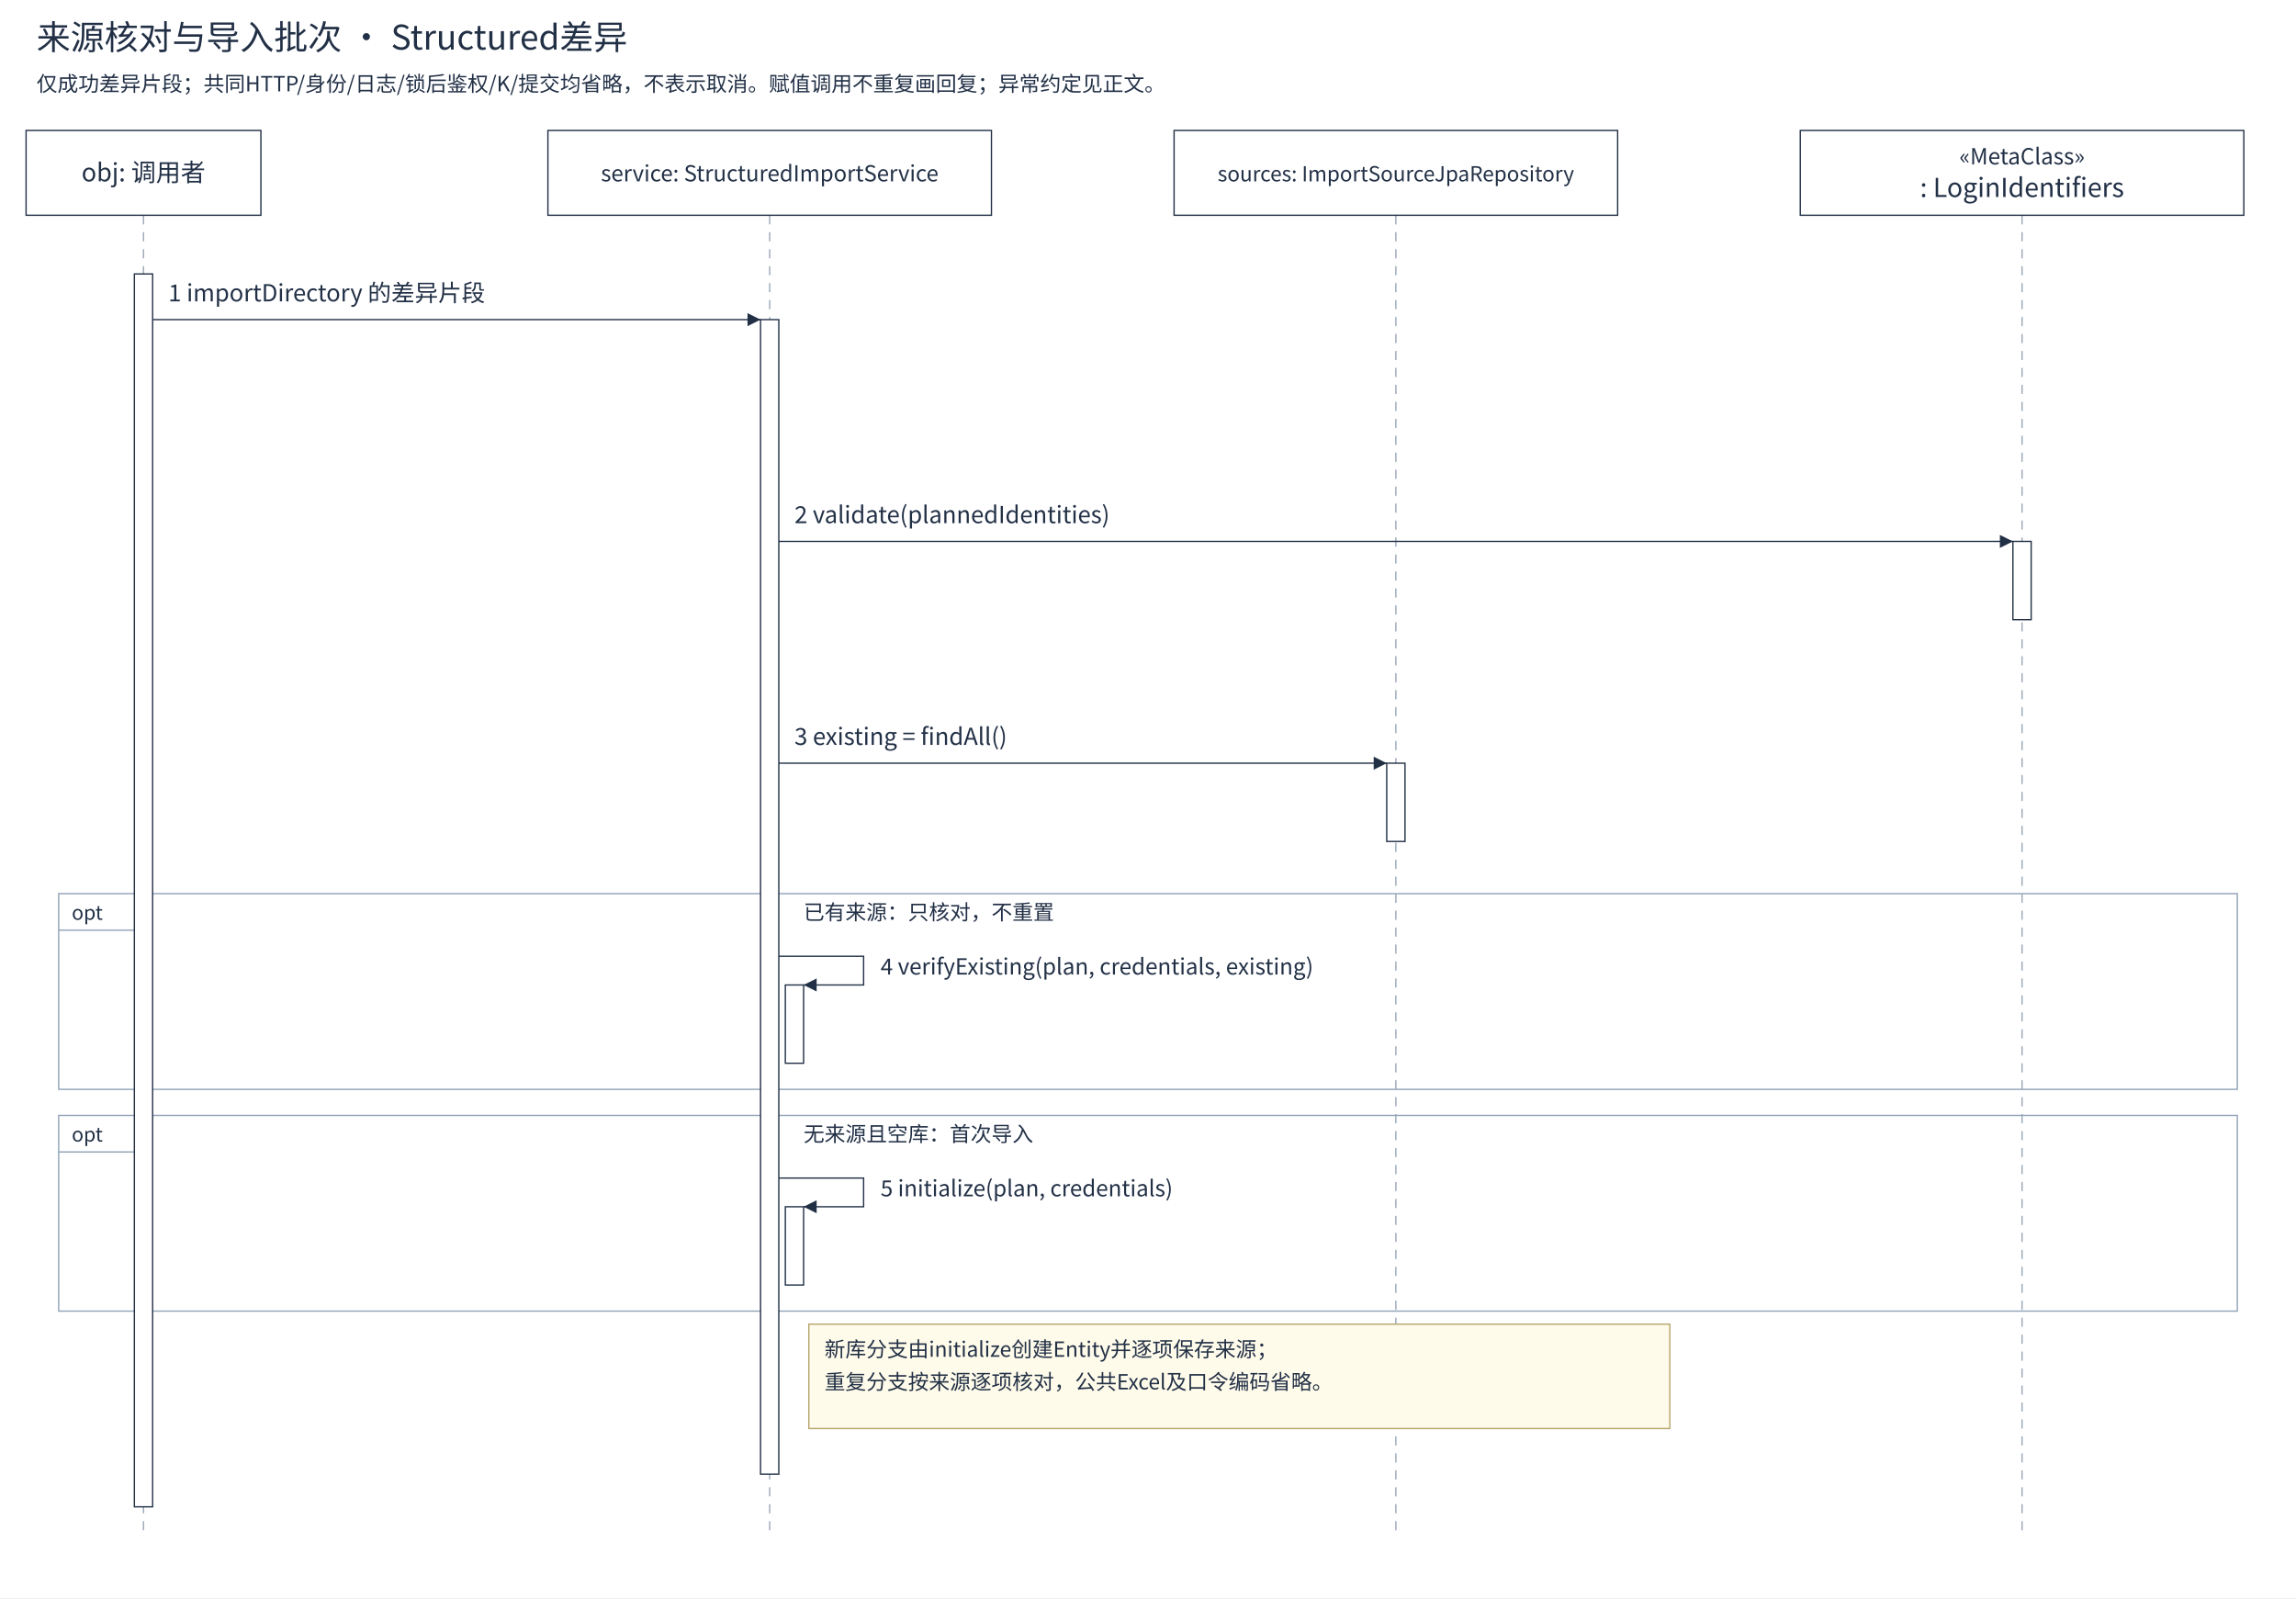
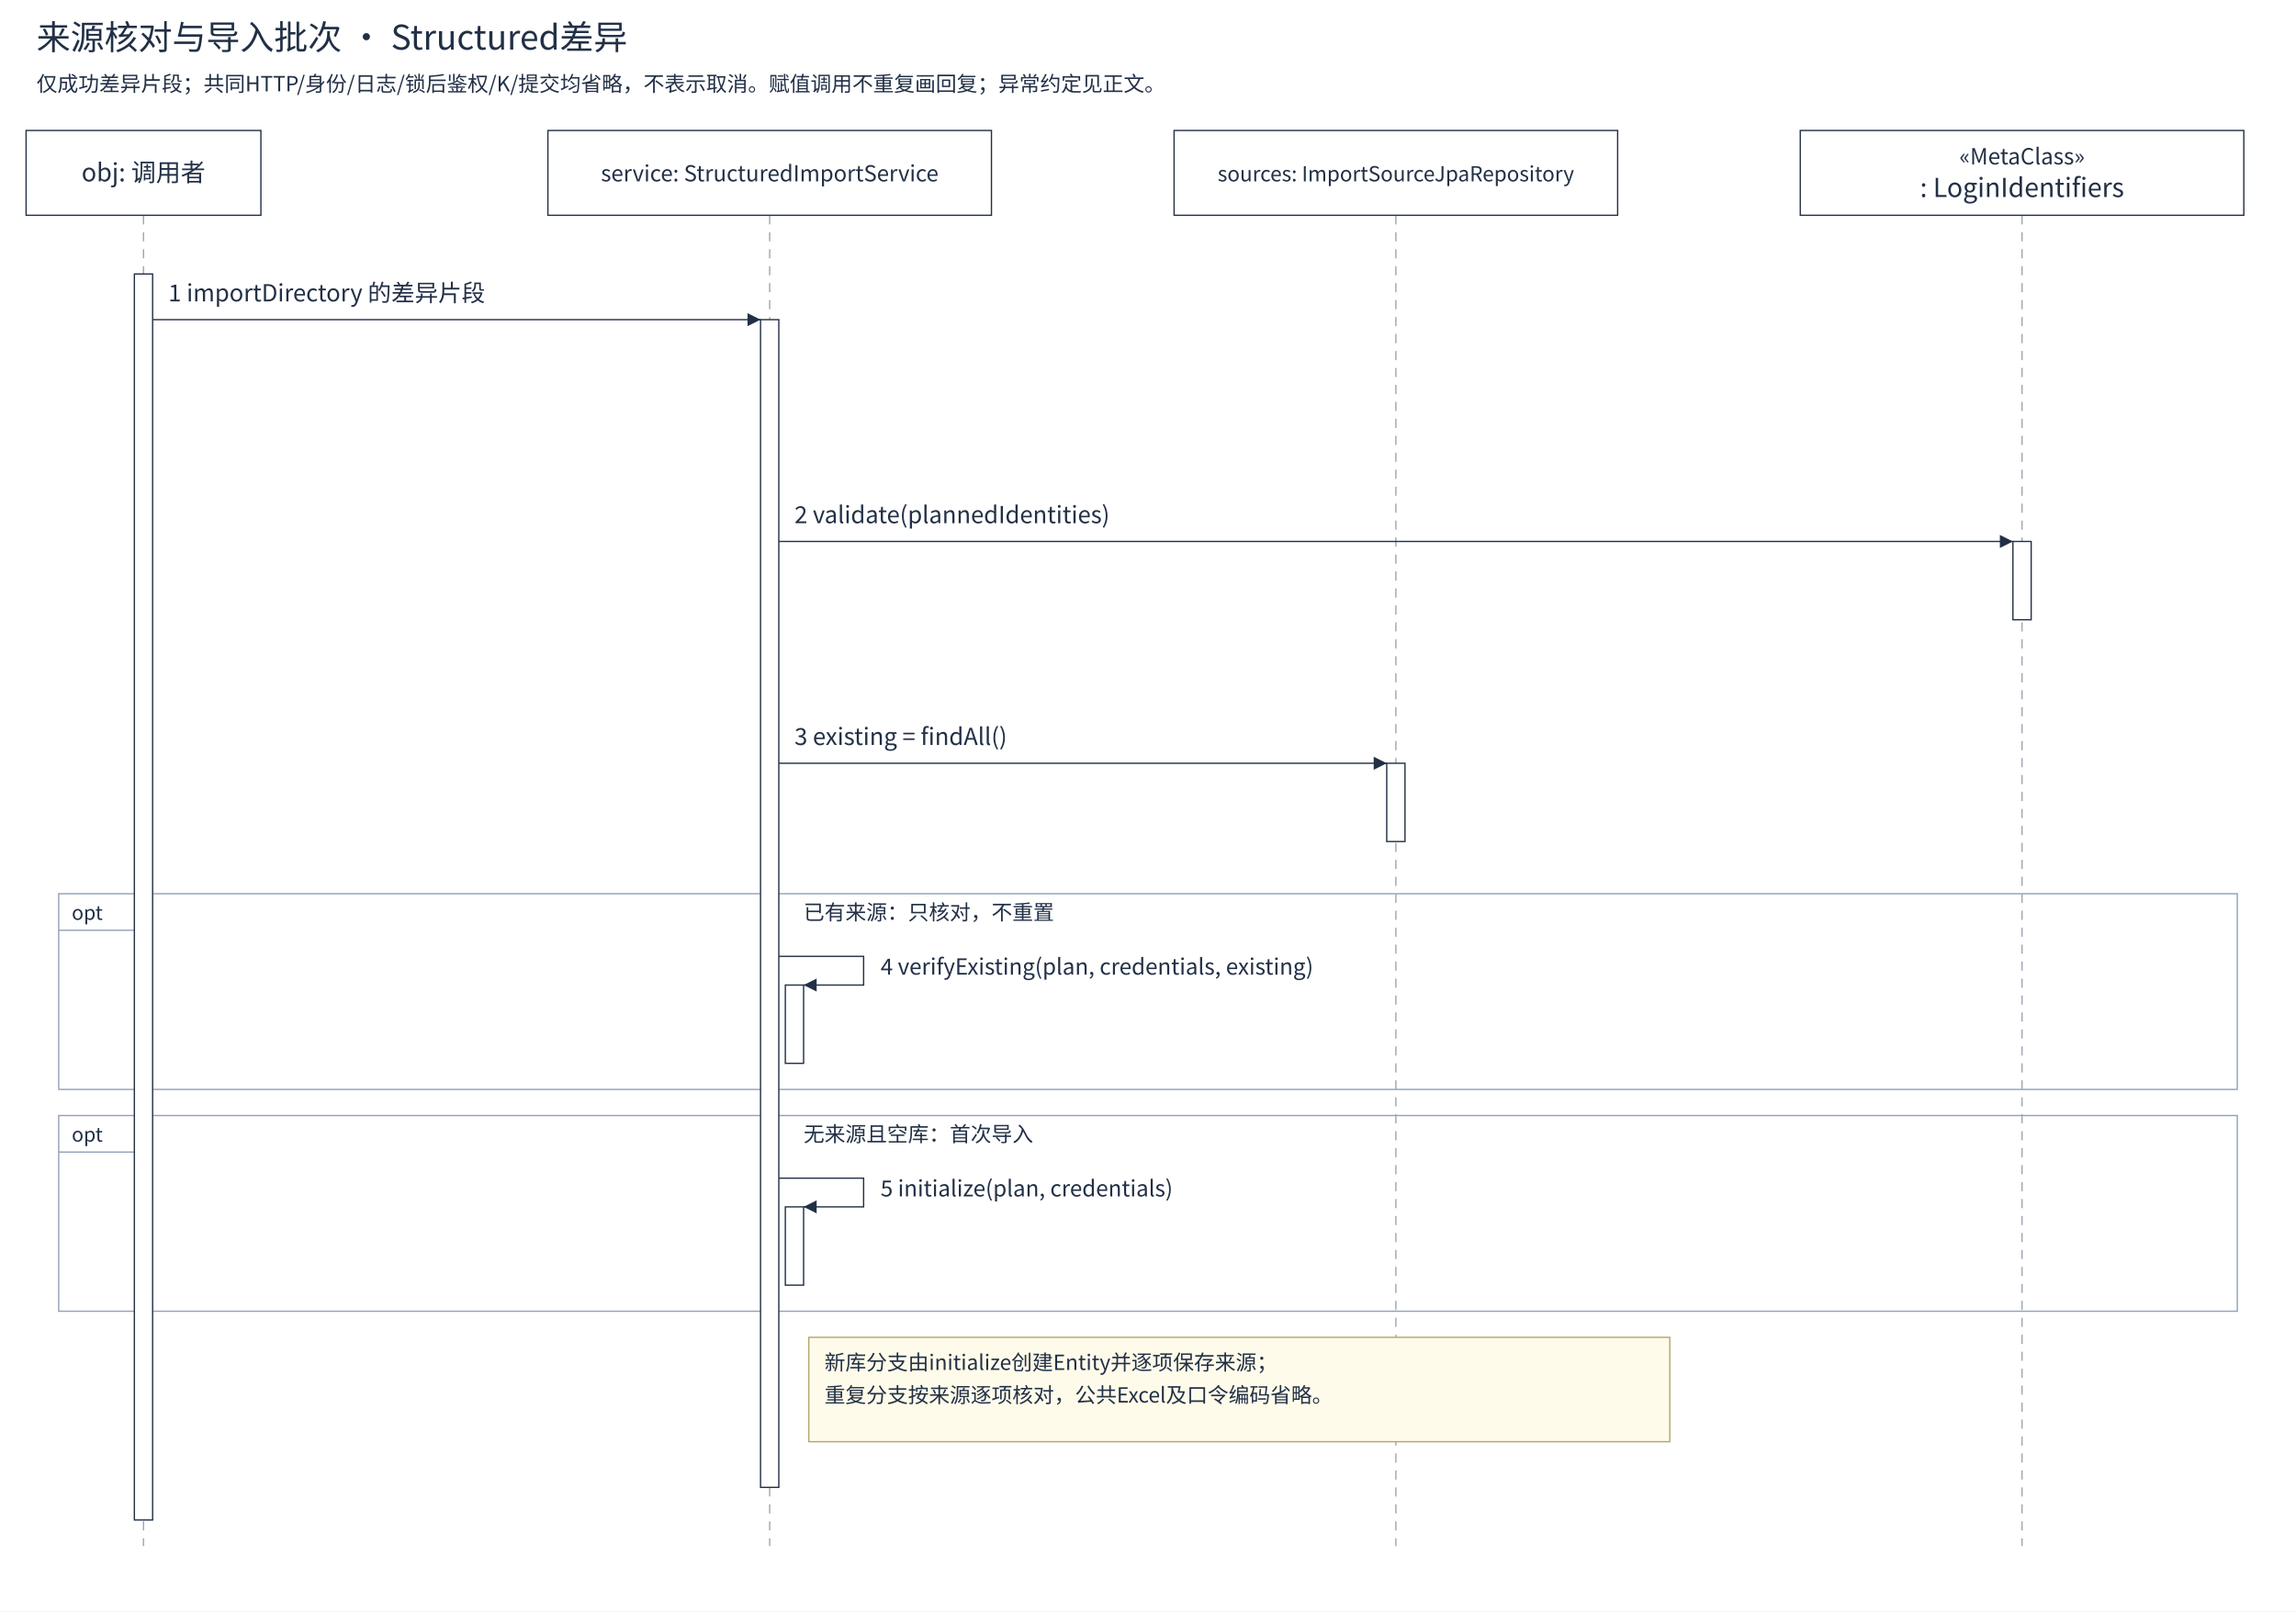
- <svg xmlns="http://www.w3.org/2000/svg" width="1760" height="1225" viewBox="0 0 1760 1225">
+ <svg xmlns="http://www.w3.org/2000/svg" width="1760" height="1235" viewBox="0 0 1760 1235">
  <defs>
    <marker id="open" markerWidth="12" markerHeight="12" refX="11" refY="6" orient="auto">
      <path d="M1,1 L11,6 L1,11" fill="none" stroke="#223046" stroke-width="1.5" />
    </marker>
    <marker id="triangle" markerWidth="14" markerHeight="14" refX="13" refY="7" orient="auto">
      <path d="M1,1 L13,7 L1,13 Z" fill="white" stroke="#245a93" stroke-width="1.4" />
    </marker>
    <marker id="filled" markerWidth="12" markerHeight="12" refX="11" refY="6" orient="auto">
      <path d="M1,1 L11,6 L1,11 Z" fill="#223046" />
    </marker>
  </defs>
  <rect width="100%" height="100%" fill="white" />
  <g font-family="Microsoft YaHei,Noto Sans CJK SC,Arial,sans-serif">
    <text x="28" y="38" font-size="26" text-anchor="start" fill="#223046">来源核对与导入批次 · Structured差异</text>
    <text x="28" y="70" font-size="16" text-anchor="start" fill="#223046">仅成功差异片段；共同HTTP/身份/日志/锁后鉴权/K/提交均省略，不表示取消。赋值调用不重复画回复；异常约定见正文。</text>
    <rect x="45" y="685" width="1670" height="150" fill="none" stroke="#91a2b7" />
    <path d="M45,713h60v-28" fill="none" stroke="#91a2b7" />
    <text x="55" y="705" font-size="15" text-anchor="start" fill="#223046">opt</text>
    <text x="616" y="705" font-size="16" text-anchor="start" fill="#223046">已有来源：只核对，不重置</text>
    <rect x="45" y="855" width="1670" height="150" fill="none" stroke="#91a2b7" />
    <path d="M45,883h60v-28" fill="none" stroke="#91a2b7" />
    <text x="55" y="875" font-size="15" text-anchor="start" fill="#223046">opt</text>
    <text x="616" y="875" font-size="16" text-anchor="start" fill="#223046">无来源且空库：首次导入</text>
-     <path d="M110,165V1175" stroke="#9aa7b7" stroke-dasharray="7 6" />
+     <path d="M110,165V1185" stroke="#9aa7b7" stroke-dasharray="7 6" />
    <rect x="20" y="100" width="180" height="65" fill="white" stroke="#223046" />
    <text x="110" y="139" font-size="19" text-anchor="middle" fill="#223046">obj: 调用者</text>
-     <path d="M590,165V1175" stroke="#9aa7b7" stroke-dasharray="7 6" />
+     <path d="M590,165V1185" stroke="#9aa7b7" stroke-dasharray="7 6" />
    <rect x="420" y="100" width="340" height="65" fill="white" stroke="#223046" />
    <text x="590" y="139" font-size="16.843" text-anchor="middle" fill="#223046">service: StructuredImportService</text>
-     <path d="M1070,165V1175" stroke="#9aa7b7" stroke-dasharray="7 6" />
+     <path d="M1070,165V1185" stroke="#9aa7b7" stroke-dasharray="7 6" />
    <rect x="900" y="100" width="340" height="65" fill="white" stroke="#223046" />
    <text x="1070" y="139" font-size="15.852" text-anchor="middle" fill="#223046">sources: ImportSourceJpaRepository</text>
-     <path d="M1550,165V1175" stroke="#9aa7b7" stroke-dasharray="7 6" />
+     <path d="M1550,165V1185" stroke="#9aa7b7" stroke-dasharray="7 6" />
    <rect x="1380" y="100" width="340" height="65" fill="white" stroke="#223046" />
    <text x="1550" y="126" font-size="17" text-anchor="middle" fill="#223046">«MetaClass»</text>
    <text x="1550" y="151" font-size="20" text-anchor="middle" fill="#223046">: LoginIdentifiers</text>
-     <rect x="103" y="210" width="14" height="945" fill="white" stroke="#223046" />
-     <rect x="583" y="245" width="14" height="885" fill="white" stroke="#223046" />
+     <rect x="103" y="210" width="14" height="955" fill="white" stroke="#223046" />
+     <rect x="583" y="245" width="14" height="895" fill="white" stroke="#223046" />
    <rect x="1543" y="415" width="14" height="60" fill="white" stroke="#223046" />
    <rect x="1063" y="585" width="14" height="60" fill="white" stroke="#223046" />
    <rect x="602" y="755" width="14" height="60" fill="white" stroke="#223046" />
    <rect x="602" y="925" width="14" height="60" fill="white" stroke="#223046" />
-     <rect x="620" y="1015" width="660" height="80" fill="#fffbea" stroke="#b6a56d" />
-     <text x="632" y="1040" font-size="16" text-anchor="start" fill="#223046">新库分支由initialize创建Entity并逐项保存来源；</text>
-     <text x="632" y="1065" font-size="16" text-anchor="start" fill="#223046">重复分支按来源逐项核对，公共Excel及口令编码省略。</text>
+     <rect x="620" y="1025" width="660" height="80" fill="#fffbea" stroke="#b6a56d" />
+     <text x="632" y="1050" font-size="16" text-anchor="start" fill="#223046">新库分支由initialize创建Entity并逐项保存来源；</text>
+     <text x="632" y="1075" font-size="16" text-anchor="start" fill="#223046">重复分支按来源逐项核对，公共Excel及口令编码省略。</text>
    <path d="M117,245H583" stroke="#223046" marker-end="url(#filled)" />
    <text x="129" y="231" font-size="18" text-anchor="start" fill="#223046">1 importDirectory 的差异片段</text>
    <path d="M597,415H1543" stroke="#223046" marker-end="url(#filled)" />
    <text x="609" y="401" font-size="18" text-anchor="start" fill="#223046">2 validate(plannedIdentities)</text>
    <path d="M597,585H1063" stroke="#223046" marker-end="url(#filled)" />
    <text x="609" y="571" font-size="18" text-anchor="start" fill="#223046">3 existing = findAll()</text>
    <path d="M597,733h65V755H616" fill="none" stroke="#223046" marker-end="url(#filled)" />
    <text x="675" y="747" font-size="17" text-anchor="start" fill="#223046">4 verifyExisting(plan, credentials, existing)</text>
    <path d="M597,903h65V925H616" fill="none" stroke="#223046" marker-end="url(#filled)" />
    <text x="675" y="917" font-size="17" text-anchor="start" fill="#223046">5 initialize(plan, credentials)</text>
  </g>
</svg>
